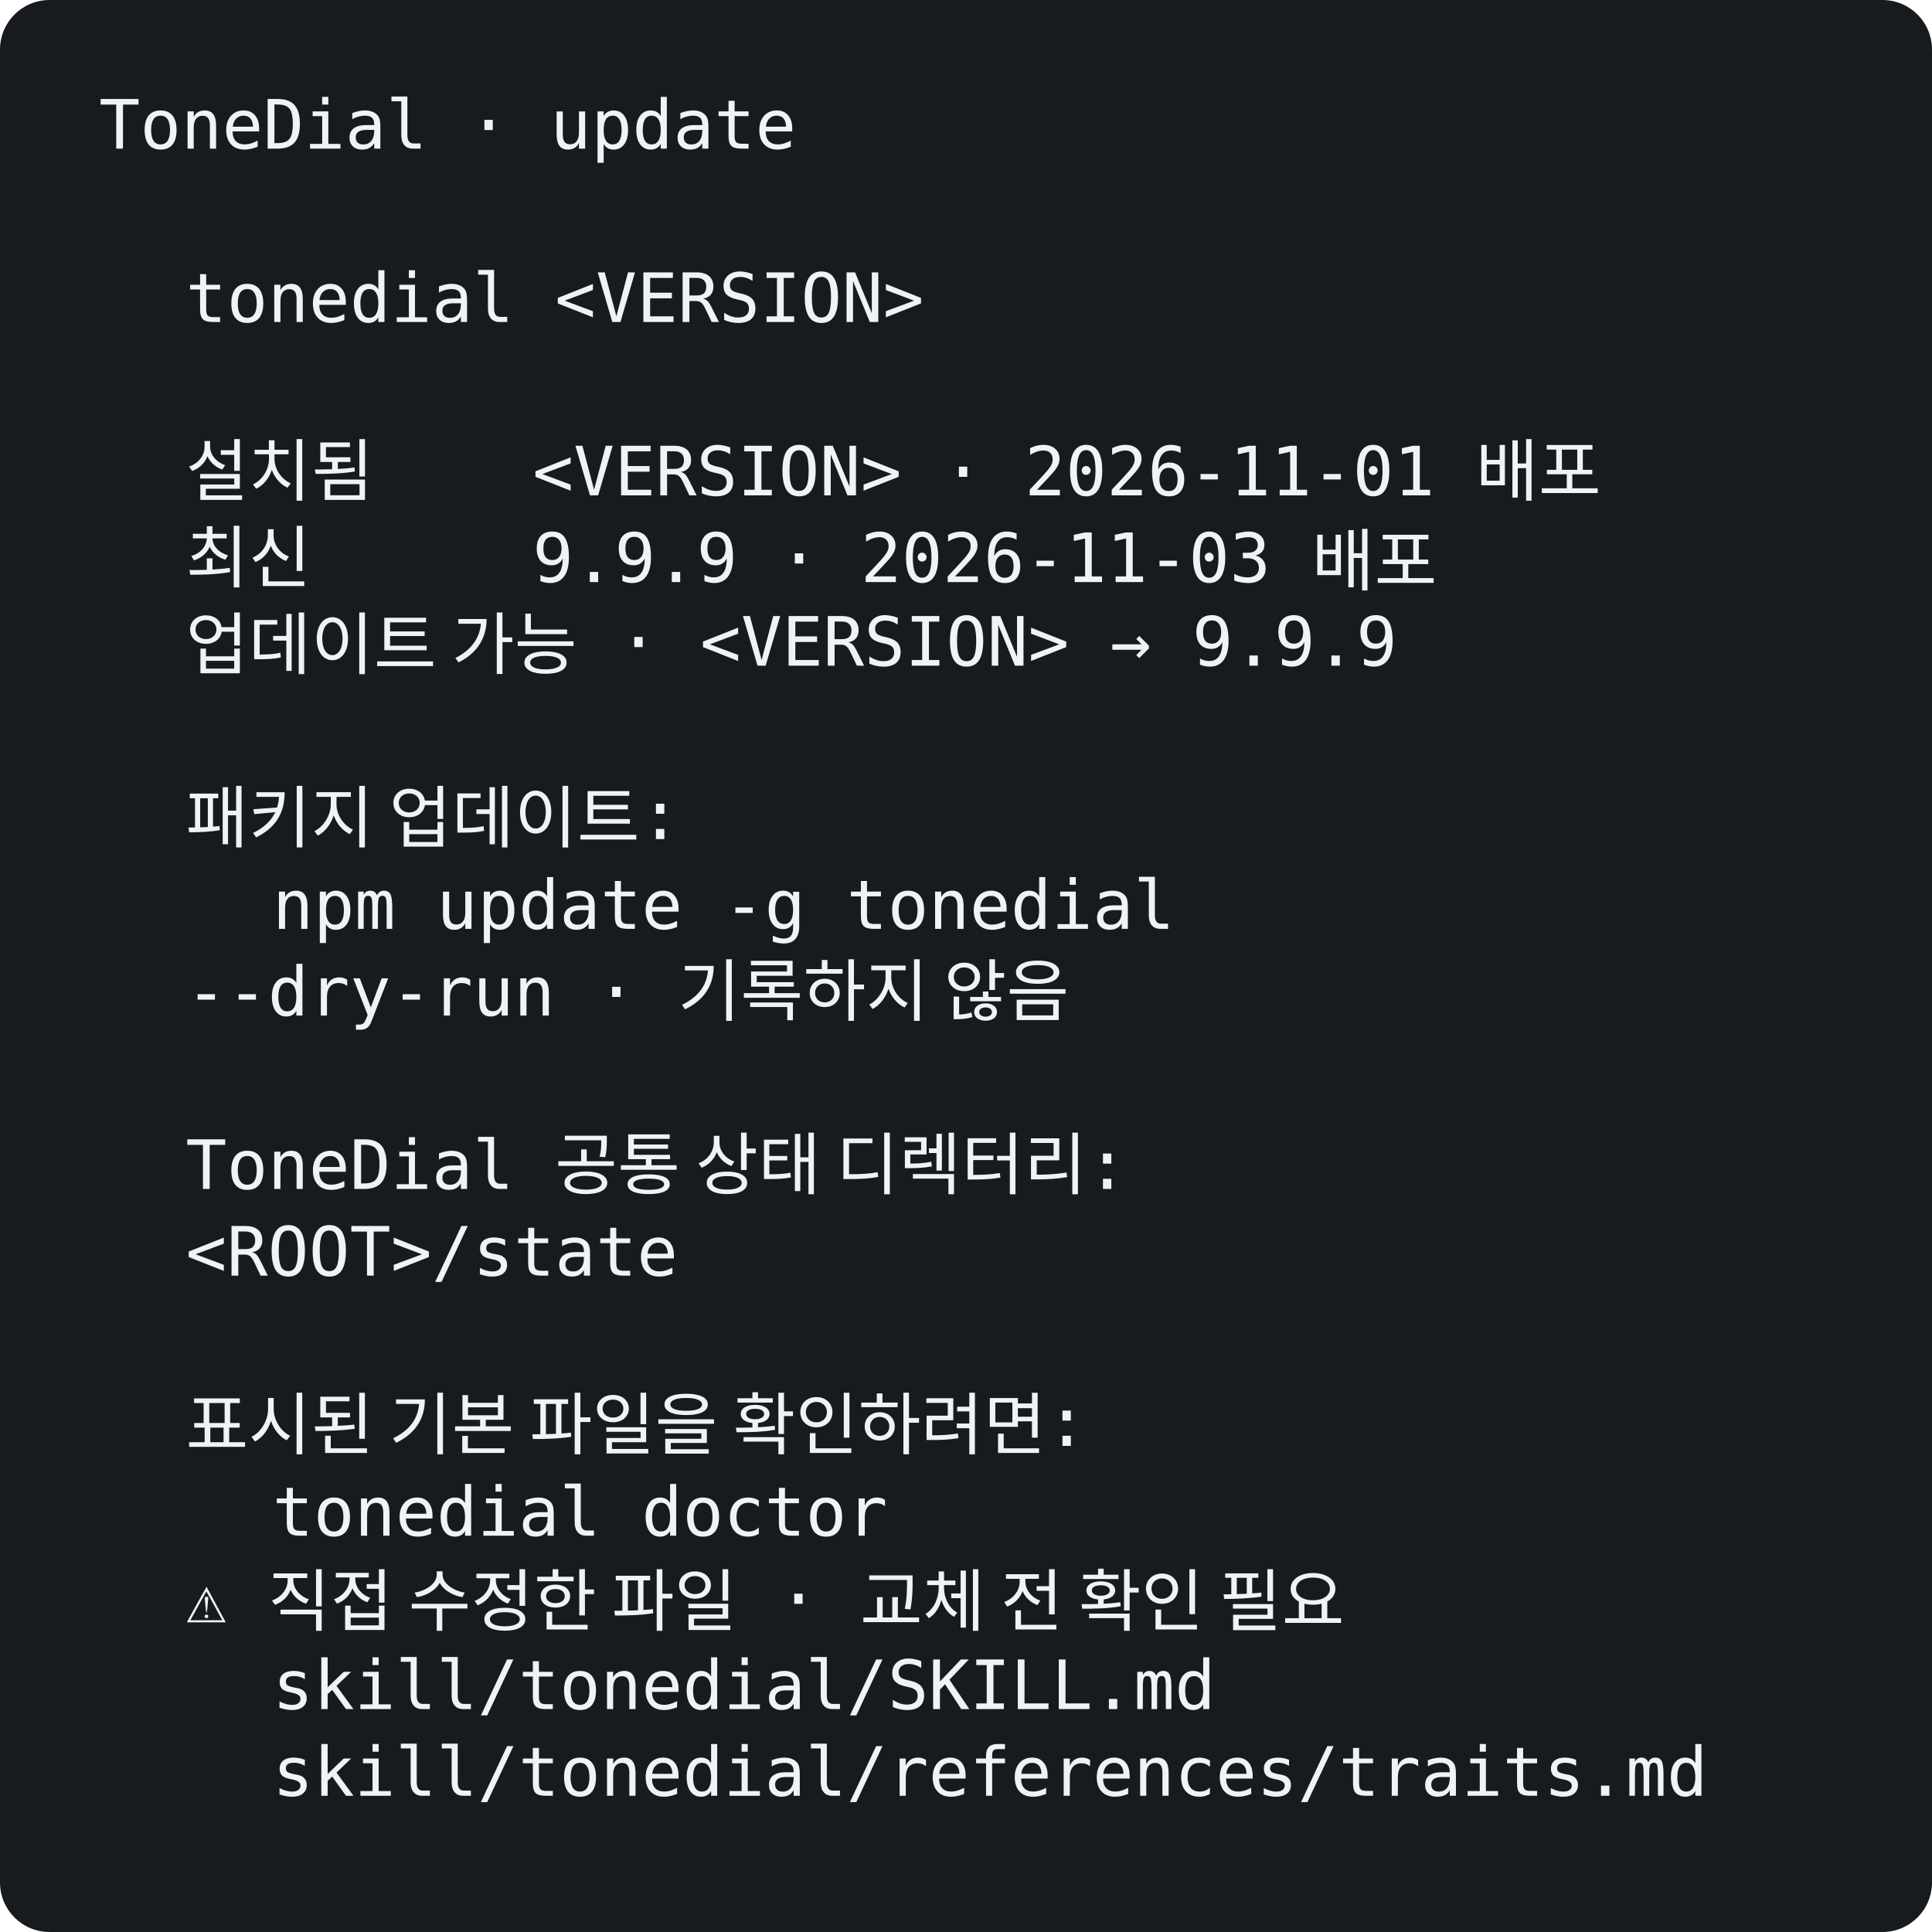
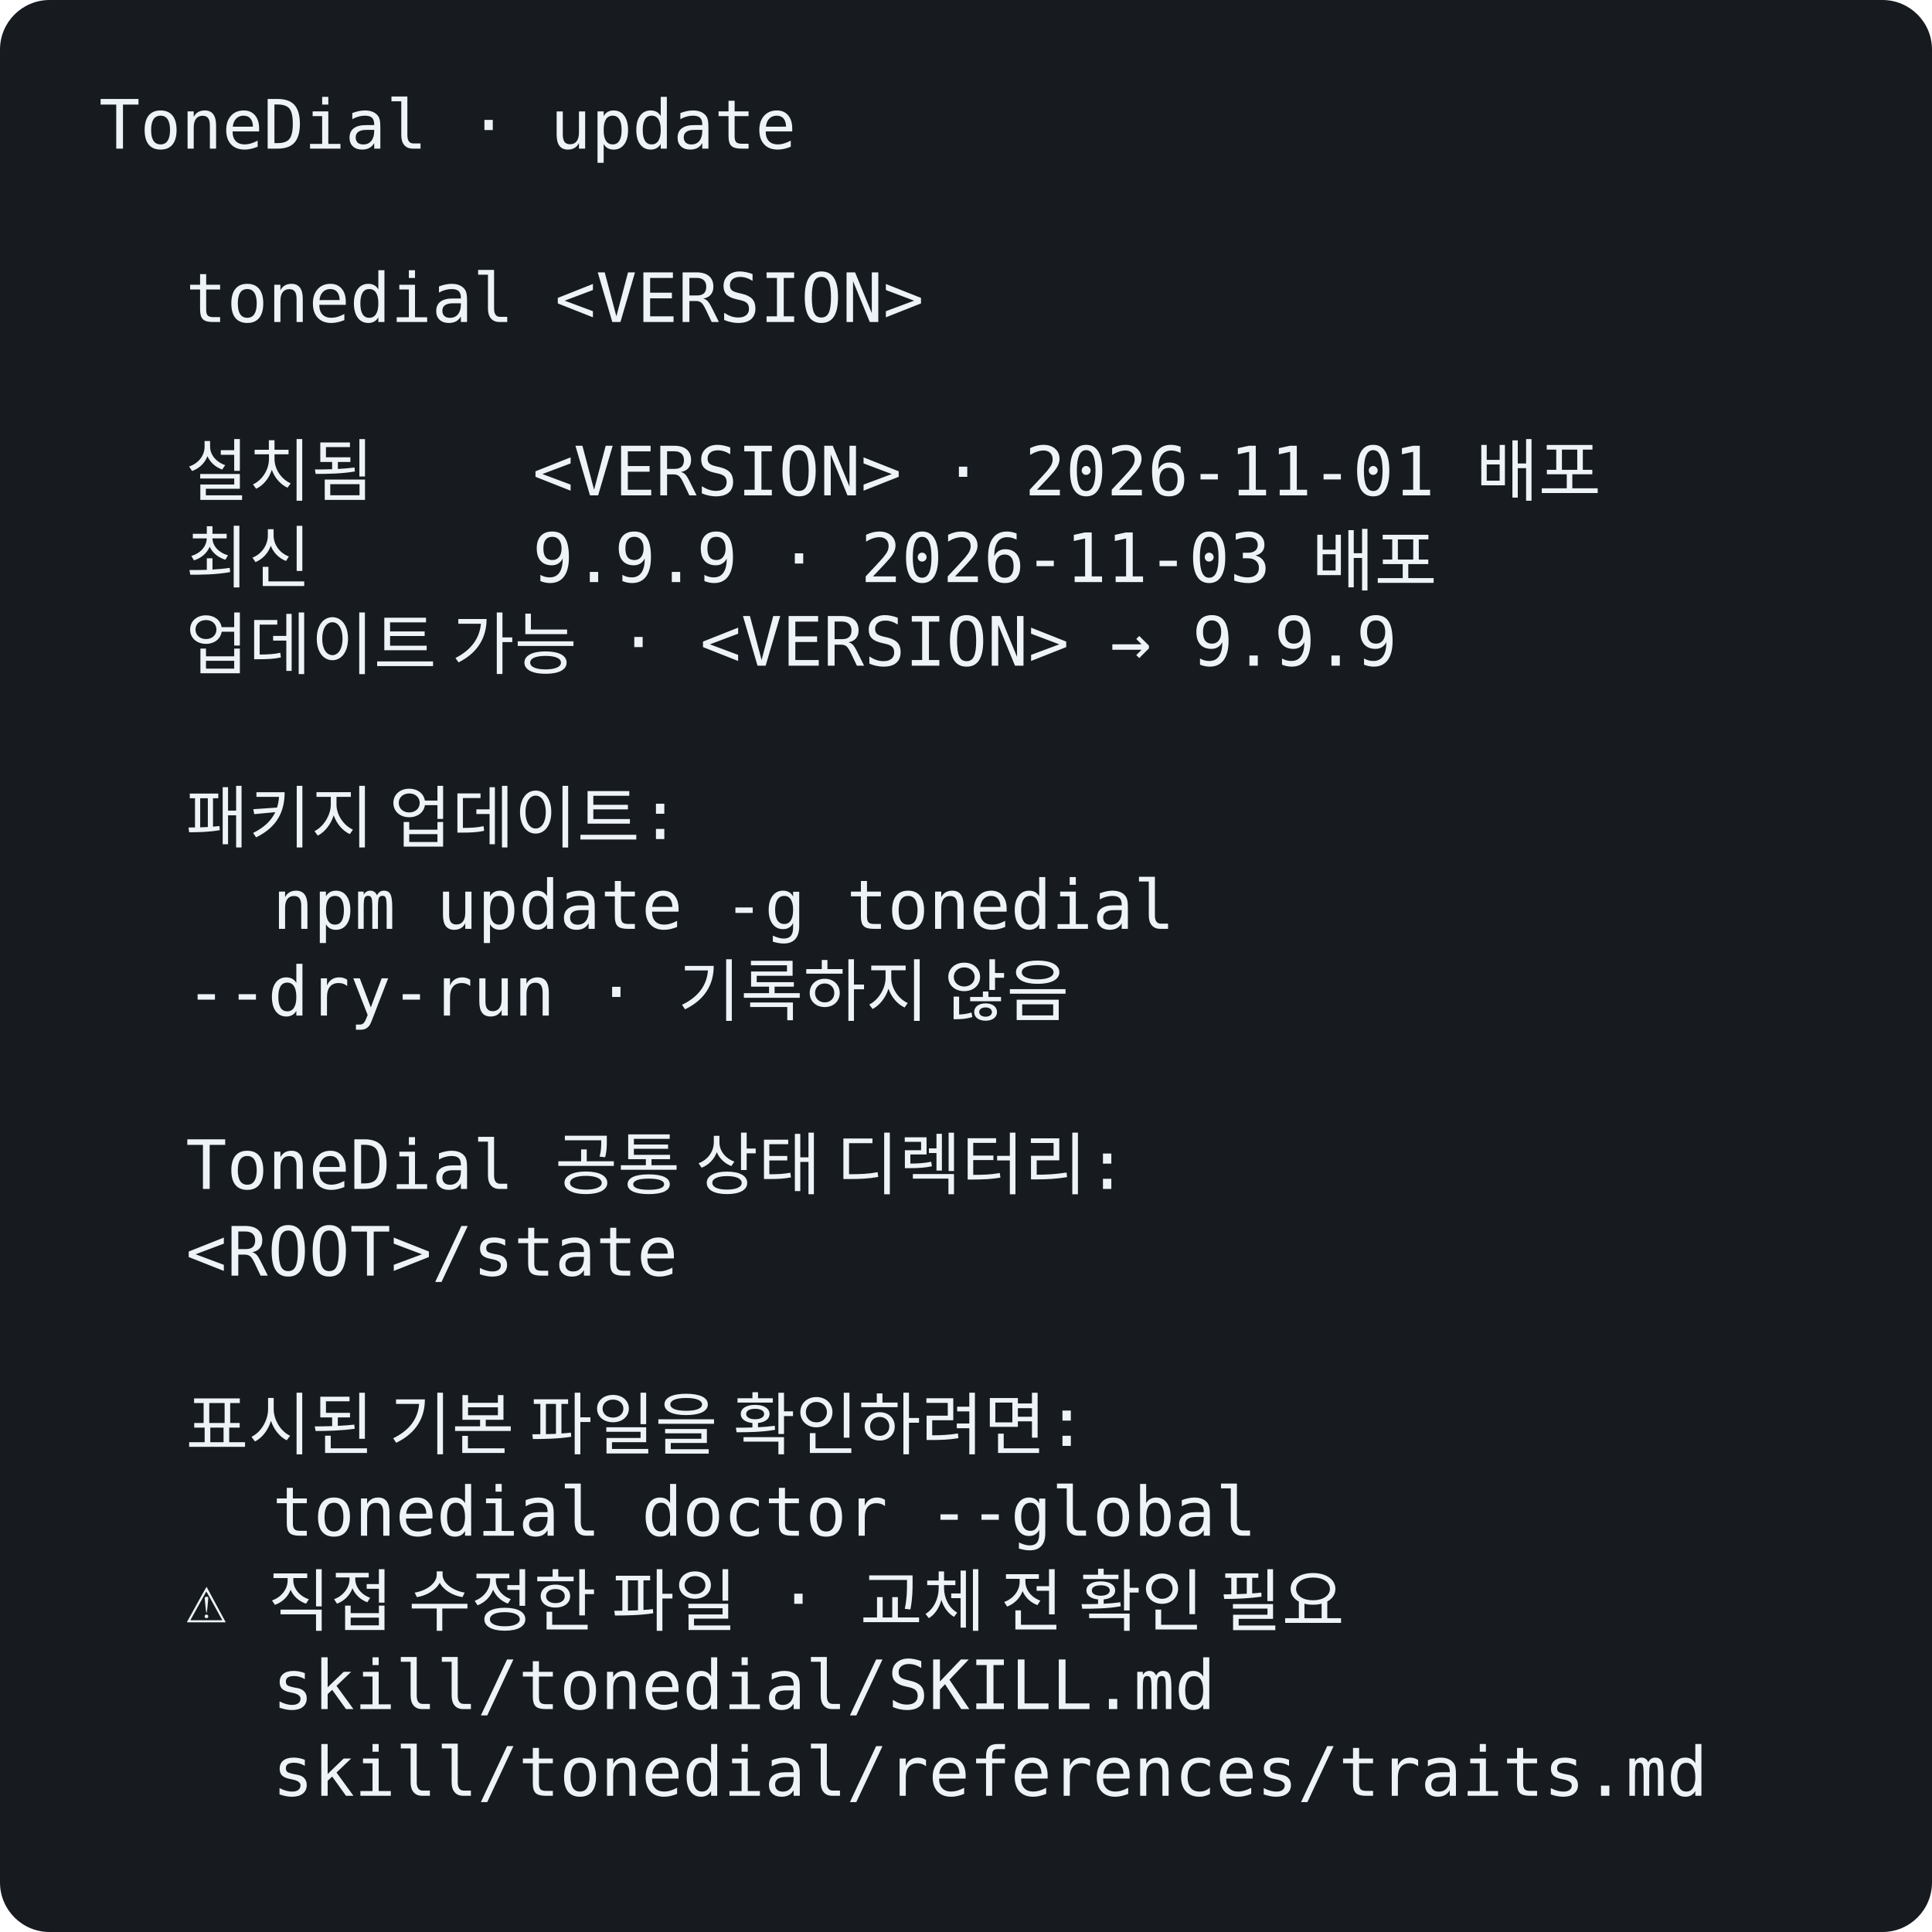
<svg xmlns="http://www.w3.org/2000/svg" width="624" height="624" viewBox="0 0 624 624" role="img" aria-labelledby="title description">
  <rect width="100%" height="100%" rx="16" fill="#171b20" />
  <g font-family="ui-monospace, SFMono-Regular, Menlo, Consolas, monospace, system-ui" font-size="22">
    <text x="32" y="48" fill="#edf3f6" font-weight="400" opacity="1">ToneDial · update</text>
    <text x="60" y="104" fill="#edf3f6" font-weight="400" opacity="1">tonedial &lt;VERSION&gt;</text>
    <text x="60" y="160" fill="#edf3f6" font-weight="400" opacity="1">설치됨</text>
    <text x="172" y="160" fill="#edf3f6" font-weight="400" opacity="1">&lt;VERSION&gt; · 2026-11-01 배포</text>
    <text x="60" y="188" fill="#edf3f6" font-weight="400" opacity="1">최신</text>
    <text x="172" y="188" fill="#edf3f6" font-weight="400" opacity="1">9.9.9 · 2026-11-03 배포</text>
    <text x="60" y="216" fill="#edf3f6" font-weight="400" opacity="1">업데이트 가능 · &lt;VERSION&gt; → 9.9.9</text>
    <text x="60" y="272" fill="#edf3f6" font-weight="400" opacity="1">패키지 업데이트:</text>
    <text x="88" y="300" fill="#edf3f6" font-weight="400" opacity="1">npm update -g tonedial</text>
    <text x="60" y="328" fill="#edf3f6" font-weight="400" opacity="1">--dry-run · 기록하지 않음</text>
    <text x="60" y="384" fill="#edf3f6" font-weight="400" opacity="1">ToneDial 공통 상태 디렉터리:</text>
    <text x="60" y="412" fill="#edf3f6" font-weight="400" opacity="1">&lt;ROOT&gt;/state</text>
    <text x="60" y="468" fill="#edf3f6" font-weight="400" opacity="1">표시된 기본 파일을 확인하려면:</text>
-     <text x="88" y="496" fill="#edf3f6" font-weight="400" opacity="1">tonedial doctor</text>
+     <text x="88" y="496" fill="#edf3f6" font-weight="400" opacity="1">tonedial doctor --global</text>
    <text x="60" y="524" fill="#edf3f6" font-weight="400" opacity="1">⚠ 직접 수정한 파일 · 교체 전 확인 필요</text>
    <text x="88" y="552" fill="#edf3f6" font-weight="400" opacity="1">skill/tonedial/SKILL.md</text>
    <text x="88" y="580" fill="#edf3f6" font-weight="400" opacity="1">skill/tonedial/references/traits.md</text>
  </g>
</svg>
